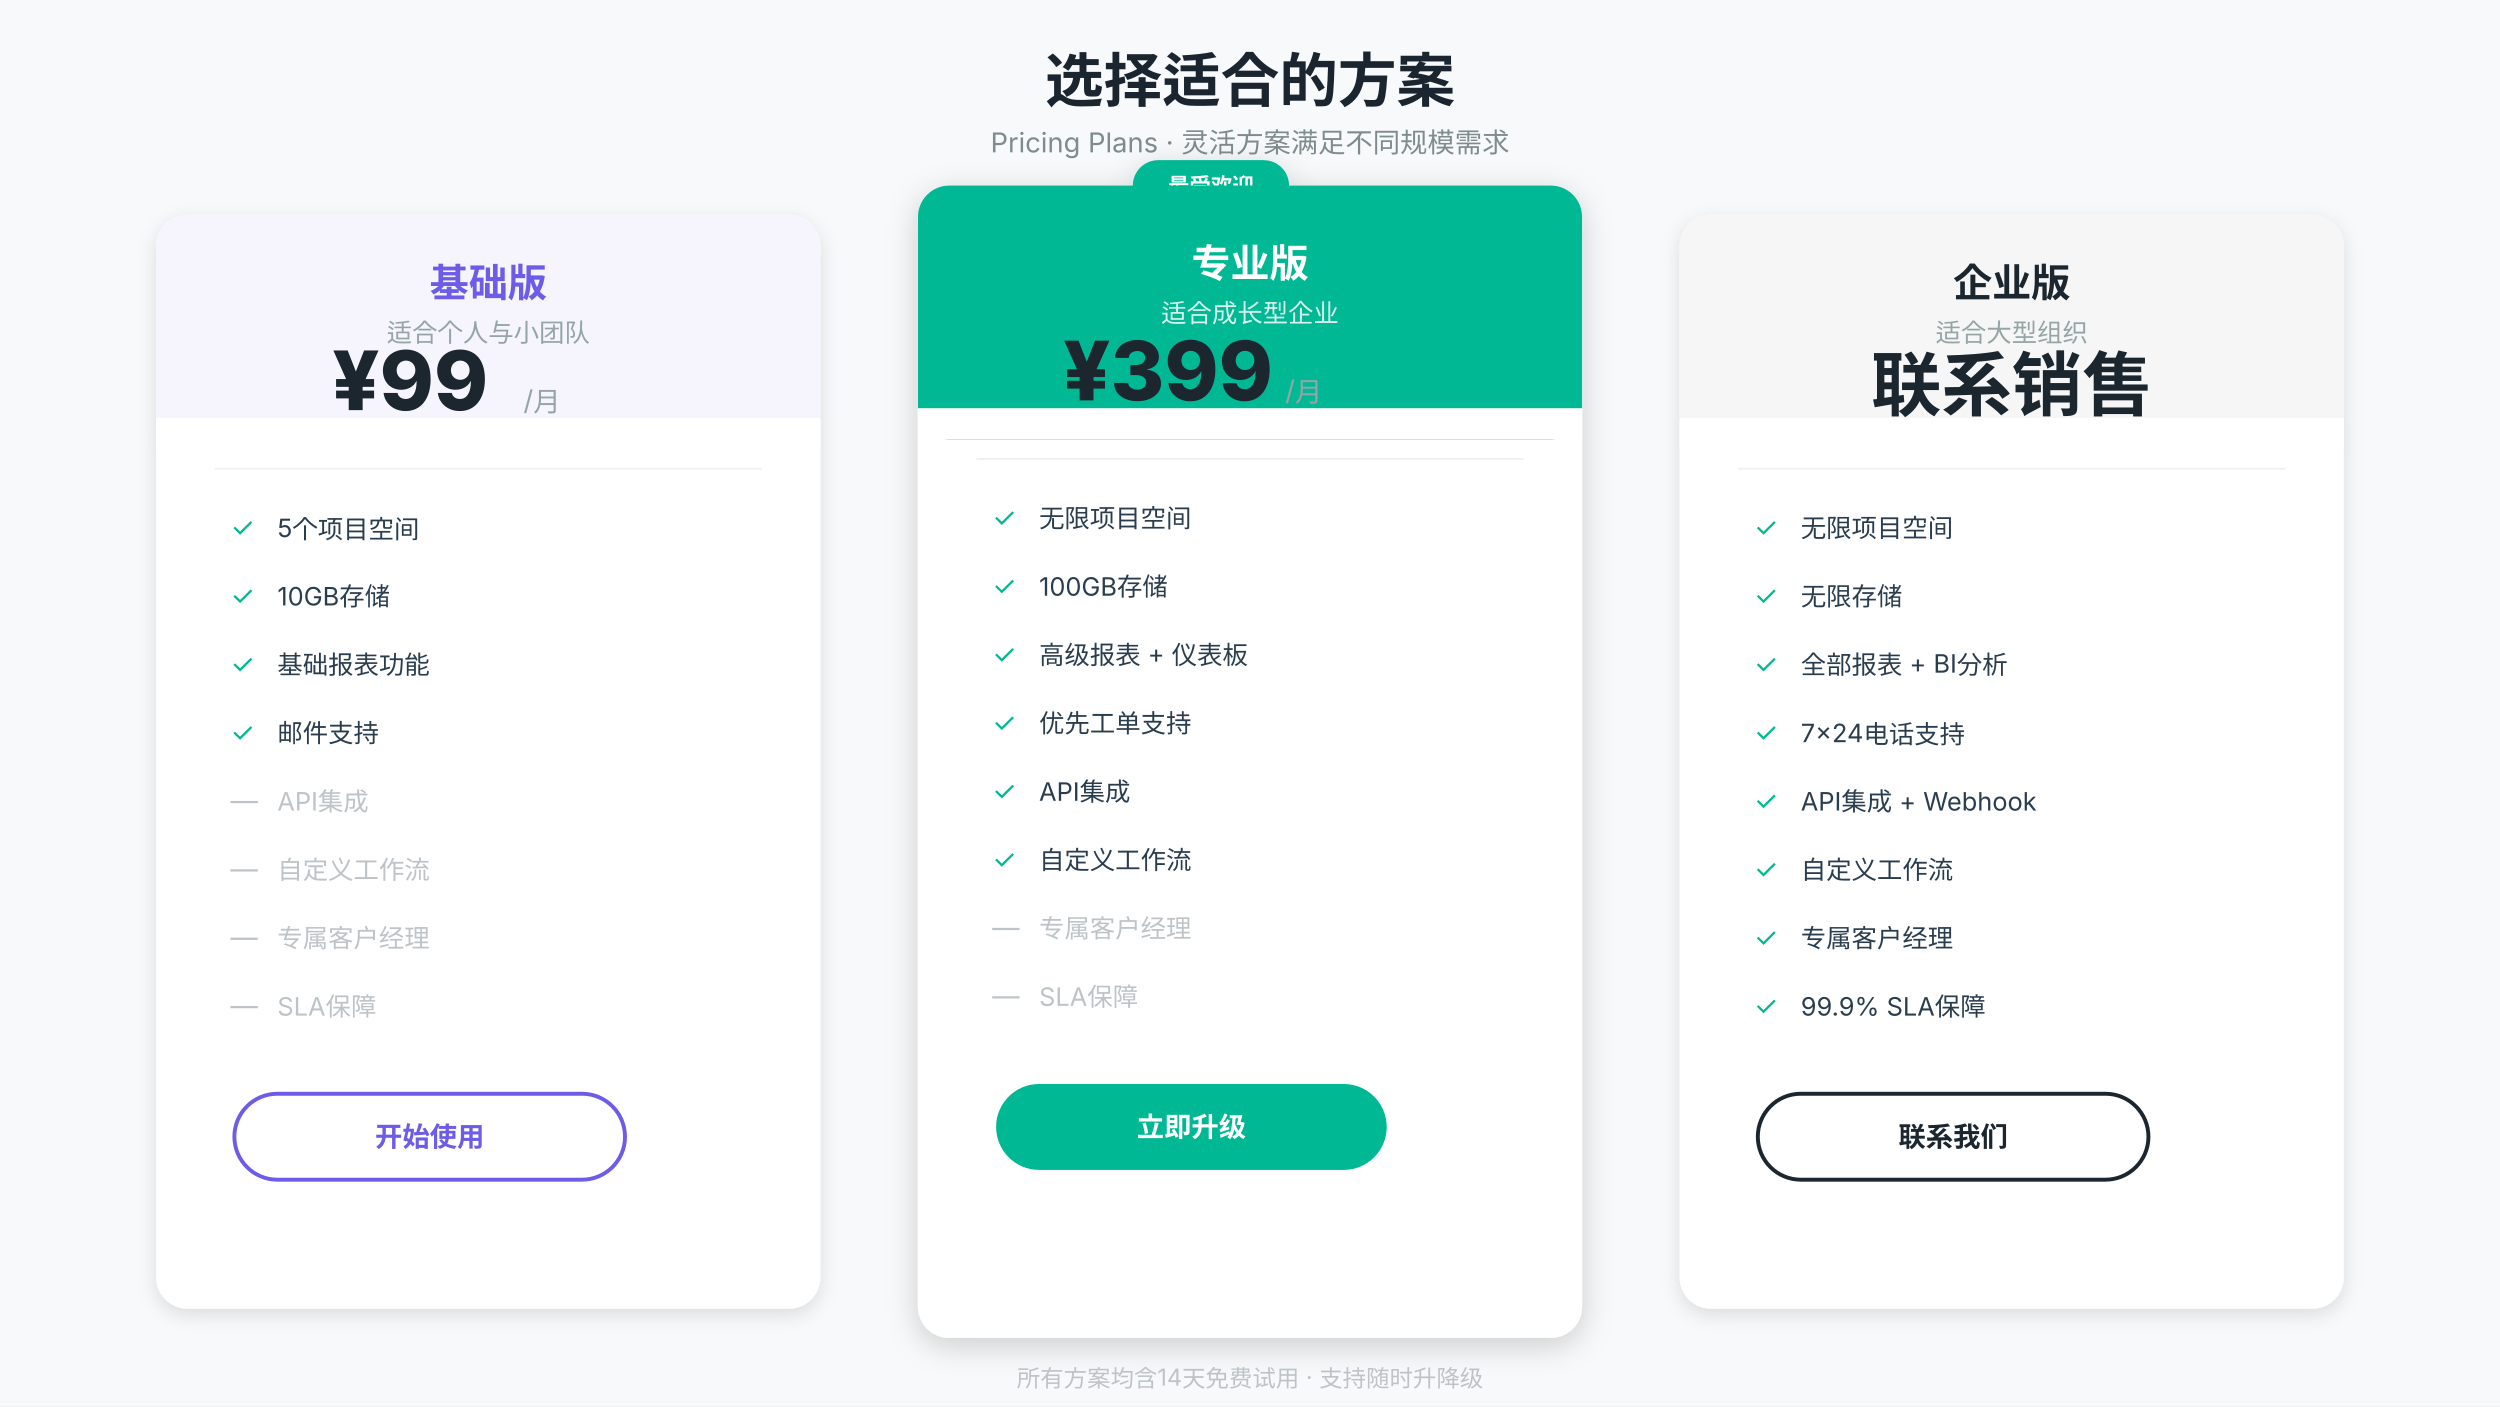
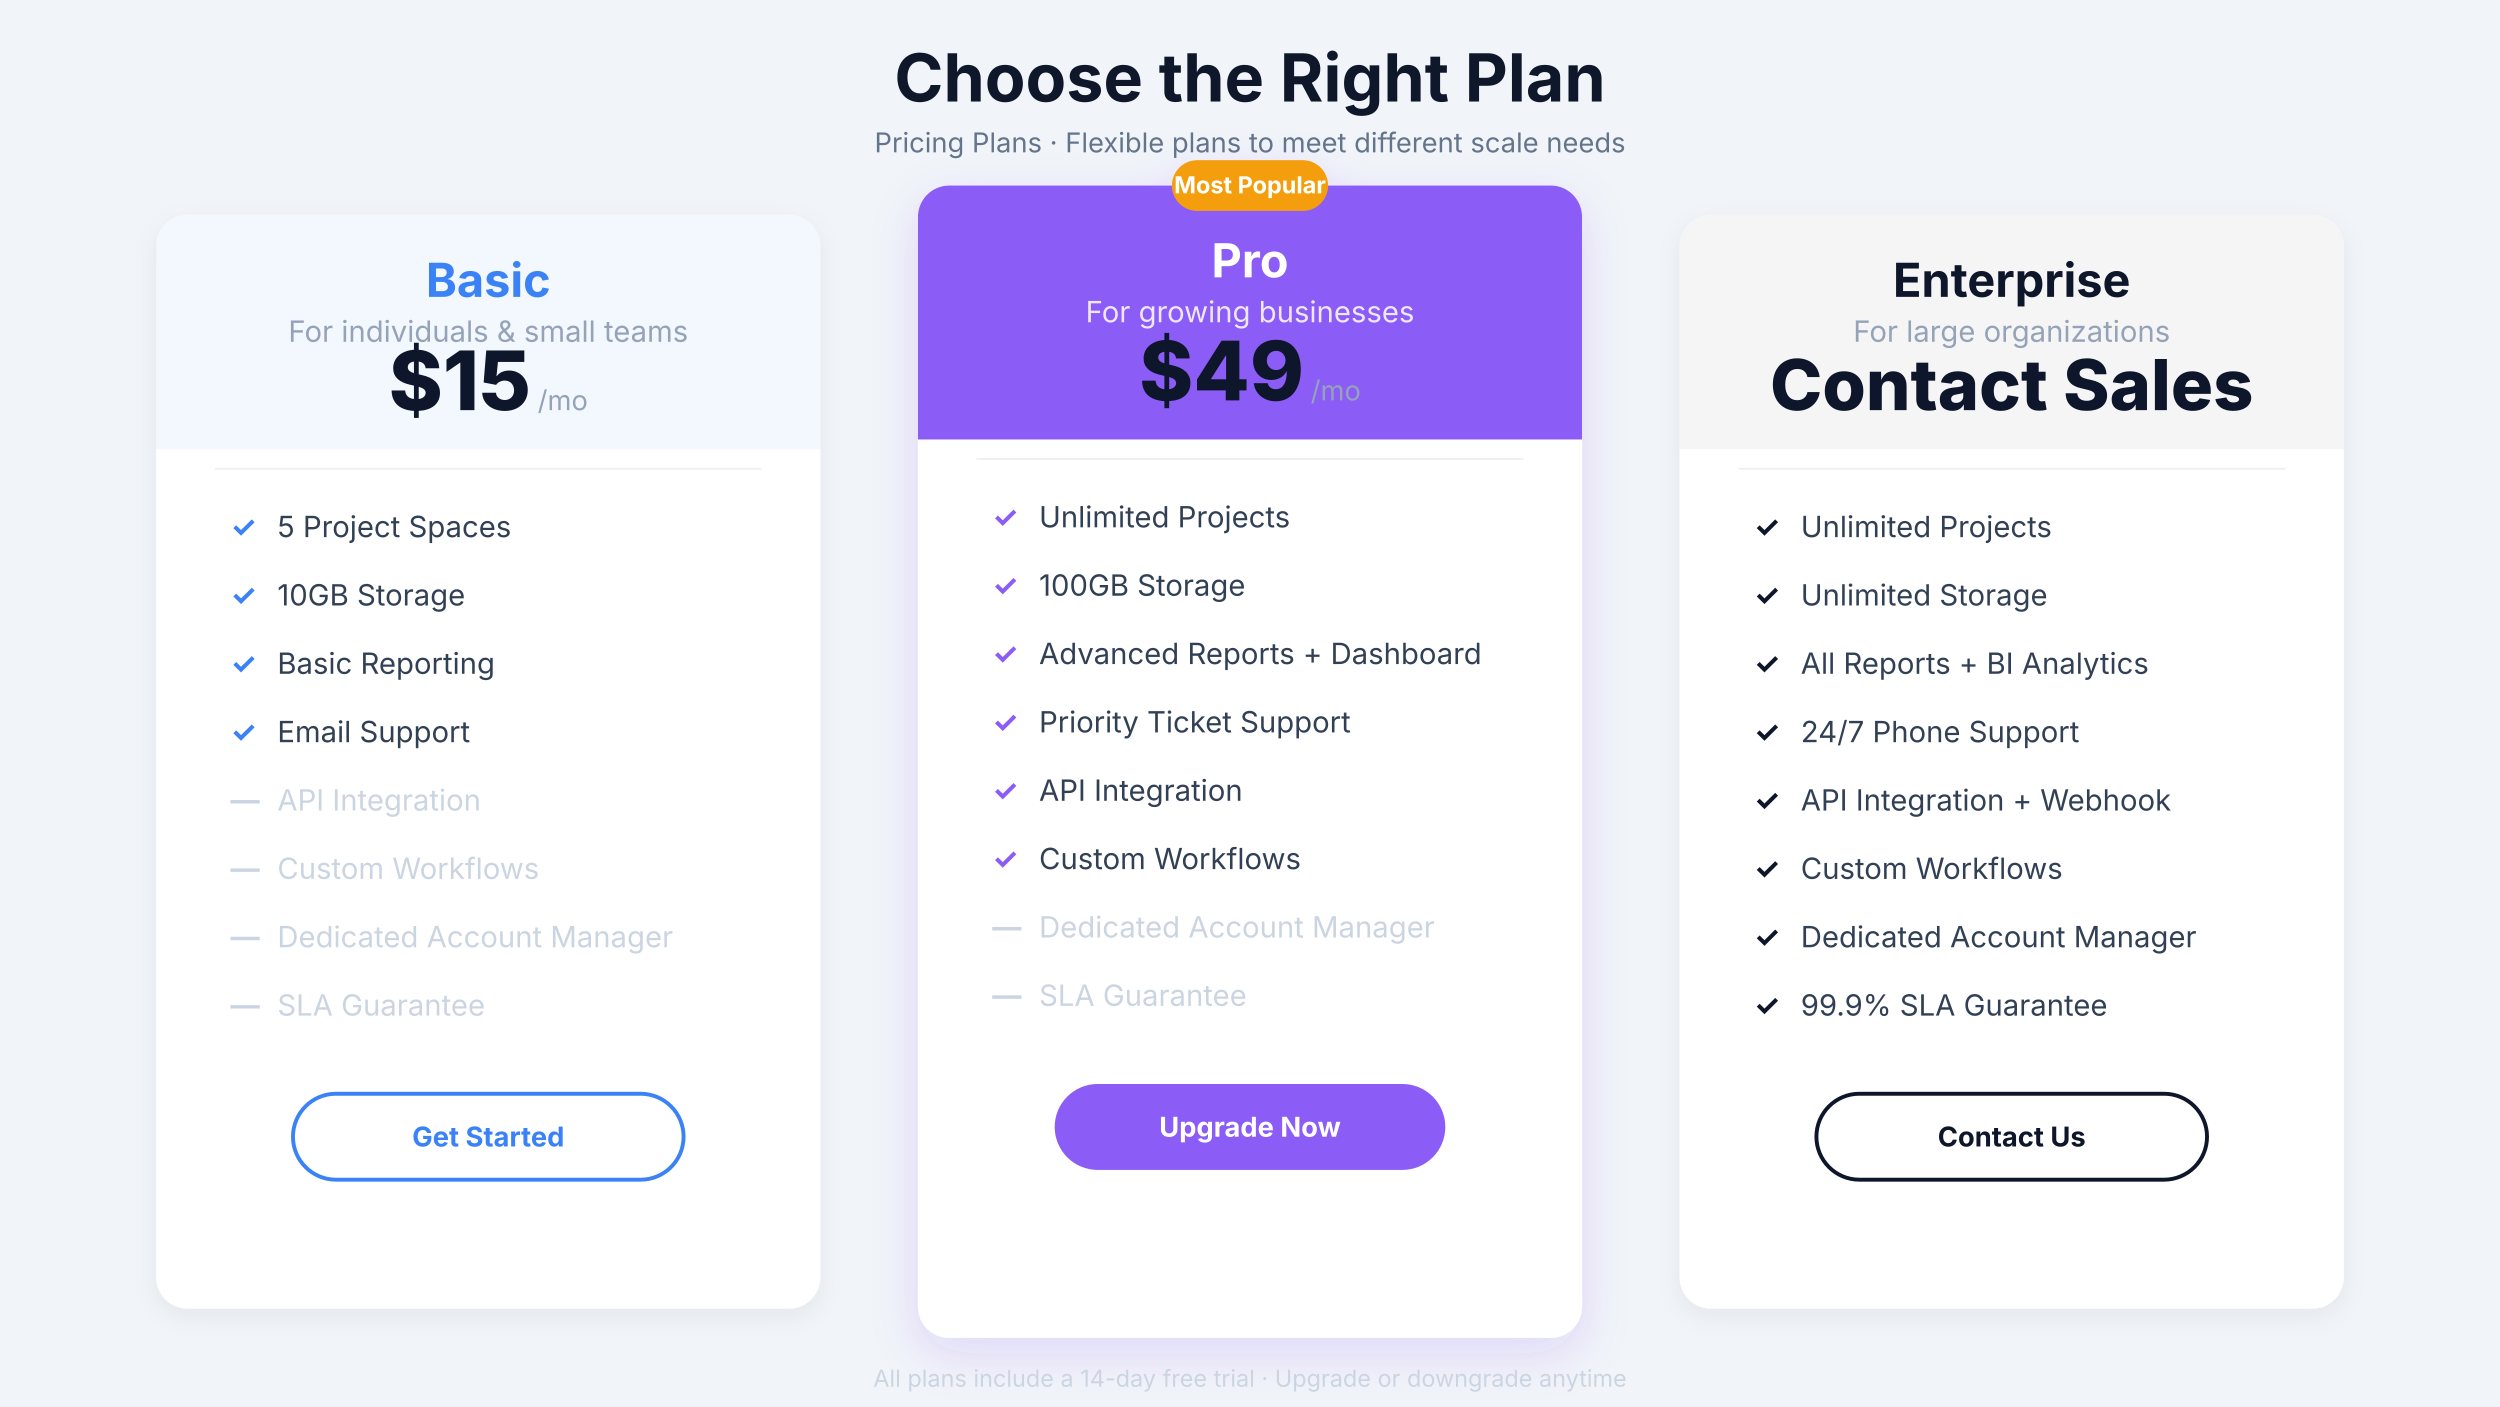
<svg xmlns="http://www.w3.org/2000/svg" viewBox="0 0 1280 720" width="1280" height="720">
  <defs>
-     <filter id="cardShadow" x="-10%" y="-10%" width="120%" height="120%">
-       <feGaussianBlur in="SourceAlpha" stdDeviation="5" />
-       <feOffset dx="0" dy="3" result="offsetblur" />
-       <feComponentTransfer>
-         <feFuncA type="linear" slope="0.12" />
-       </feComponentTransfer>
+     <filter id="cardShadow" x="-15%" y="-15%" width="130%" height="130%">
+       <feGaussianBlur in="SourceAlpha" stdDeviation="6" />
+       <feOffset dx="0" dy="4" result="offsetblur" />
+       <feFlood flood-color="#0F172A" flood-opacity="0.06" result="shadowColor" />
+       <feComposite in="shadowColor" in2="offsetblur" operator="in" result="shadow" />
      <feMerge>
-         <feMergeNode />
+         <feMergeNode in="shadow" />
        <feMergeNode in="SourceGraphic" />
      </feMerge>
    </filter>
-     <filter id="highlightShadow" x="-10%" y="-10%" width="120%" height="120%">
-       <feGaussianBlur in="SourceAlpha" stdDeviation="8" />
-       <feOffset dx="0" dy="4" result="offsetblur" />
-       <feComponentTransfer>
-         <feFuncA type="linear" slope="0.18" />
-       </feComponentTransfer>
+     <filter id="highlightShadow" x="-15%" y="-15%" width="130%" height="130%">
+       <feGaussianBlur in="SourceAlpha" stdDeviation="12" />
+       <feOffset dx="0" dy="8" result="offsetblur" />
+       <feFlood flood-color="#7C3AED" flood-opacity="0.15" result="shadowColor" />
+       <feComposite in="shadowColor" in2="offsetblur" operator="in" result="shadow" />
      <feMerge>
-         <feMergeNode />
+         <feMergeNode in="shadow" />
        <feMergeNode in="SourceGraphic" />
      </feMerge>
    </filter>
  </defs>
-   <rect width="1280" height="720" fill="#F8F9FA" />
-   <text x="640" y="52" text-anchor="middle" font-family="-apple-system, BlinkMacSystemFont, 'Segoe UI', sans-serif" font-size="30" font-weight="700" fill="#1A252F">选择适合的方案</text>
-   <text x="640" y="78" text-anchor="middle" font-family="-apple-system, BlinkMacSystemFont, 'Segoe UI', sans-serif" font-size="14" fill="#7F8C8D">Pricing Plans · 灵活方案满足不同规模需求</text>
-   <g filter="url(#cardShadow)">
-     <rect x="80" y="110" width="340" height="560" rx="16" fill="#FFFFFF" />
-     <rect x="80" y="110" width="340" height="120" rx="16" fill="#6C5CE7" fill-opacity="0.06" />
-     <rect x="80" y="214" width="340" height="16" fill="#FFFFFF" />
-     <text x="250" y="152" text-anchor="middle" font-family="-apple-system, BlinkMacSystemFont, 'Segoe UI', sans-serif" font-size="20" font-weight="700" fill="#6C5CE7">基础版</text>
-     <text x="250" y="175" text-anchor="middle" font-family="-apple-system, BlinkMacSystemFont, 'Segoe UI', sans-serif" font-size="13" fill="#95A5A6">适合个人与小团队</text>
-     <text x="210" y="210" text-anchor="middle" font-family="-apple-system, BlinkMacSystemFont, 'Segoe UI', sans-serif" font-size="42" font-weight="800" fill="#1A252F">¥99</text>
-     <text x="268" y="210" font-family="-apple-system, BlinkMacSystemFont, 'Segoe UI', sans-serif" font-size="14" fill="#95A5A6">/月</text>
-     <line x1="110" y1="240" x2="390" y2="240" stroke="#F0F0F0" stroke-width="1" />
-     <text x="142" y="275" font-family="-apple-system, BlinkMacSystemFont, 'Segoe UI', sans-serif" font-size="13" fill="#2C3E50">5个项目空间</text>
-     <text x="118" y="275" font-family="-apple-system, BlinkMacSystemFont, 'Segoe UI', sans-serif" font-size="14" fill="#00B894">✓</text>
-     <text x="142" y="310" font-family="-apple-system, BlinkMacSystemFont, 'Segoe UI', sans-serif" font-size="13" fill="#2C3E50">10GB存储</text>
-     <text x="118" y="310" font-family="-apple-system, BlinkMacSystemFont, 'Segoe UI', sans-serif" font-size="14" fill="#00B894">✓</text>
-     <text x="142" y="345" font-family="-apple-system, BlinkMacSystemFont, 'Segoe UI', sans-serif" font-size="13" fill="#2C3E50">基础报表功能</text>
-     <text x="118" y="345" font-family="-apple-system, BlinkMacSystemFont, 'Segoe UI', sans-serif" font-size="14" fill="#00B894">✓</text>
-     <text x="142" y="380" font-family="-apple-system, BlinkMacSystemFont, 'Segoe UI', sans-serif" font-size="13" fill="#2C3E50">邮件支持</text>
-     <text x="118" y="380" font-family="-apple-system, BlinkMacSystemFont, 'Segoe UI', sans-serif" font-size="14" fill="#00B894">✓</text>
-     <text x="142" y="415" font-family="-apple-system, BlinkMacSystemFont, 'Segoe UI', sans-serif" font-size="13" fill="#BDC3C7">API集成</text>
-     <text x="118" y="415" font-family="-apple-system, BlinkMacSystemFont, 'Segoe UI', sans-serif" font-size="14" fill="#BDC3C7">—</text>
-     <text x="142" y="450" font-family="-apple-system, BlinkMacSystemFont, 'Segoe UI', sans-serif" font-size="13" fill="#BDC3C7">自定义工作流</text>
-     <text x="118" y="450" font-family="-apple-system, BlinkMacSystemFont, 'Segoe UI', sans-serif" font-size="14" fill="#BDC3C7">—</text>
-     <text x="142" y="485" font-family="-apple-system, BlinkMacSystemFont, 'Segoe UI', sans-serif" font-size="13" fill="#BDC3C7">专属客户经理</text>
-     <text x="118" y="485" font-family="-apple-system, BlinkMacSystemFont, 'Segoe UI', sans-serif" font-size="14" fill="#BDC3C7">—</text>
-     <text x="142" y="520" font-family="-apple-system, BlinkMacSystemFont, 'Segoe UI', sans-serif" font-size="13" fill="#BDC3C7">SLA保障</text>
-     <text x="118" y="520" font-family="-apple-system, BlinkMacSystemFont, 'Segoe UI', sans-serif" font-size="14" fill="#BDC3C7">—</text>
-     <rect x="120" y="560" width="200" height="44" rx="22" fill="#FFFFFF" stroke="#6C5CE7" stroke-width="2" />
-     <text x="220" y="587" text-anchor="middle" font-family="-apple-system, BlinkMacSystemFont, 'Segoe UI', sans-serif" font-size="14" font-weight="700" fill="#6C5CE7">开始使用</text>
+   <rect width="1280" height="720" fill="#F1F5F9" />
+   <text x="640" y="52" text-anchor="middle" font-family="-apple-system, BlinkMacSystemFont, 'Segoe UI', sans-serif" font-size="34" font-weight="700" fill="#0F172A">
+     <tspan>Choose the Right Plan</tspan>
+   </text>
+   <text x="640" y="78" text-anchor="middle" font-family="-apple-system, BlinkMacSystemFont, 'Segoe UI', sans-serif" font-size="14" fill="#64748B">
+     <tspan>Pricing Plans · Flexible plans to meet different scale needs</tspan>
+   </text>
+   <g id="plan-basic">
+     <g filter="url(#cardShadow)">
+       <rect x="80" y="110" width="340" height="560" rx="16" fill="#FFFFFF" />
+       <path d="M 96 110 h 308 a 16 16 0 0 1 16 16 v 104 h -340 v -104 a 16 16 0 0 1 16 -16 Z" fill="#3B82F6" fill-opacity="0.06" />
+       <text x="250" y="152" text-anchor="middle" font-family="-apple-system, BlinkMacSystemFont, 'Segoe UI', sans-serif" font-size="24" font-weight="700" fill="#3B82F6">
+         <tspan>Basic</tspan>
+       </text>
+       <text x="250" y="175" text-anchor="middle" font-family="-apple-system, BlinkMacSystemFont, 'Segoe UI', sans-serif" font-size="15" fill="#94A3B8">
+         <tspan>For individuals &amp; small teams</tspan>
+       </text>
+       <text x="250" y="210" text-anchor="middle" font-family="-apple-system, BlinkMacSystemFont, 'Segoe UI', sans-serif">
+         <tspan font-size="42" font-weight="800" fill="#0F172A">$15</tspan>
+         <tspan font-size="14" fill="#94A3B8"> /mo</tspan>
+       </text>
+       <line x1="110" y1="240" x2="390" y2="240" stroke="#F0F0F0" stroke-width="1" />
+       <text x="118" y="275" text-anchor="start" font-family="-apple-system, BlinkMacSystemFont, 'Segoe UI', sans-serif" font-size="15">
+         <tspan fill="#3B82F6" font-weight="700">✓</tspan>
+         <tspan x="142" fill="#334155">5 Project Spaces</tspan>
+       </text>
+       <text x="118" y="310" text-anchor="start" font-family="-apple-system, BlinkMacSystemFont, 'Segoe UI', sans-serif" font-size="15">
+         <tspan fill="#3B82F6" font-weight="700">✓</tspan>
+         <tspan x="142" fill="#334155">10GB Storage</tspan>
+       </text>
+       <text x="118" y="345" text-anchor="start" font-family="-apple-system, BlinkMacSystemFont, 'Segoe UI', sans-serif" font-size="15">
+         <tspan fill="#3B82F6" font-weight="700">✓</tspan>
+         <tspan x="142" fill="#334155">Basic Reporting</tspan>
+       </text>
+       <text x="118" y="380" text-anchor="start" font-family="-apple-system, BlinkMacSystemFont, 'Segoe UI', sans-serif" font-size="15">
+         <tspan fill="#3B82F6" font-weight="700">✓</tspan>
+         <tspan x="142" fill="#334155">Email Support</tspan>
+       </text>
+       <text x="118" y="415" text-anchor="start" font-family="-apple-system, BlinkMacSystemFont, 'Segoe UI', sans-serif" font-size="15">
+         <tspan fill="#CBD5E1" font-weight="700">—</tspan>
+         <tspan x="142" fill="#CBD5E1">API Integration</tspan>
+       </text>
+       <text x="118" y="450" text-anchor="start" font-family="-apple-system, BlinkMacSystemFont, 'Segoe UI', sans-serif" font-size="15">
+         <tspan fill="#CBD5E1" font-weight="700">—</tspan>
+         <tspan x="142" fill="#CBD5E1">Custom Workflows</tspan>
+       </text>
+       <text x="118" y="485" text-anchor="start" font-family="-apple-system, BlinkMacSystemFont, 'Segoe UI', sans-serif" font-size="15">
+         <tspan fill="#CBD5E1" font-weight="700">—</tspan>
+         <tspan x="142" fill="#CBD5E1">Dedicated Account Manager</tspan>
+       </text>
+       <text x="118" y="520" text-anchor="start" font-family="-apple-system, BlinkMacSystemFont, 'Segoe UI', sans-serif" font-size="15">
+         <tspan fill="#CBD5E1" font-weight="700">—</tspan>
+         <tspan x="142" fill="#CBD5E1">SLA Guarantee</tspan>
+       </text>
+       <rect x="150" y="560" width="200" height="44" rx="22" fill="#FFFFFF" stroke="#3B82F6" stroke-width="2" />
+       <text x="250" y="587" text-anchor="middle" font-family="-apple-system, BlinkMacSystemFont, 'Segoe UI', sans-serif" font-size="14" font-weight="700" fill="#3B82F6">
+         <tspan>Get Started</tspan>
+       </text>
+     </g>
  </g>
-   <g filter="url(#highlightShadow)">
-     <rect x="470" y="95" width="340" height="590" rx="16" fill="#FFFFFF" />
-     <rect x="580" y="82" width="80" height="26" rx="13" fill="#00B894" />
-     <text x="620" y="99" text-anchor="middle" font-family="-apple-system, BlinkMacSystemFont, 'Segoe UI', sans-serif" font-size="11" font-weight="700" fill="#FFFFFF">最受欢迎</text>
-     <rect x="470" y="95" width="340" height="130" rx="16" fill="#00B894" />
-     <rect x="470" y="209" width="340" height="16" fill="#FFFFFF" />
-     <text x="640" y="142" text-anchor="middle" font-family="-apple-system, BlinkMacSystemFont, 'Segoe UI', sans-serif" font-size="20" font-weight="700" fill="#FFFFFF">专业版</text>
-     <text x="640" y="165" text-anchor="middle" font-family="-apple-system, BlinkMacSystemFont, 'Segoe UI', sans-serif" font-size="13" fill="#FFFFFF" fill-opacity="0.85">适合成长型企业</text>
-     <text x="598" y="205" text-anchor="middle" font-family="-apple-system, BlinkMacSystemFont, 'Segoe UI', sans-serif" font-size="42" font-weight="800" fill="#1A252F">¥399</text>
-     <text x="658" y="205" font-family="-apple-system, BlinkMacSystemFont, 'Segoe UI', sans-serif" font-size="14" fill="#95A5A6">/月</text>
-     <line x1="500" y1="235" x2="780" y2="235" stroke="#F0F0F0" stroke-width="1" />
-     <text x="532" y="270" font-family="-apple-system, BlinkMacSystemFont, 'Segoe UI', sans-serif" font-size="13" fill="#2C3E50">无限项目空间</text>
-     <text x="508" y="270" font-family="-apple-system, BlinkMacSystemFont, 'Segoe UI', sans-serif" font-size="14" fill="#00B894">✓</text>
-     <text x="532" y="305" font-family="-apple-system, BlinkMacSystemFont, 'Segoe UI', sans-serif" font-size="13" fill="#2C3E50">100GB存储</text>
-     <text x="508" y="305" font-family="-apple-system, BlinkMacSystemFont, 'Segoe UI', sans-serif" font-size="14" fill="#00B894">✓</text>
-     <text x="532" y="340" font-family="-apple-system, BlinkMacSystemFont, 'Segoe UI', sans-serif" font-size="13" fill="#2C3E50">高级报表 + 仪表板</text>
-     <text x="508" y="340" font-family="-apple-system, BlinkMacSystemFont, 'Segoe UI', sans-serif" font-size="14" fill="#00B894">✓</text>
-     <text x="532" y="375" font-family="-apple-system, BlinkMacSystemFont, 'Segoe UI', sans-serif" font-size="13" fill="#2C3E50">优先工单支持</text>
-     <text x="508" y="375" font-family="-apple-system, BlinkMacSystemFont, 'Segoe UI', sans-serif" font-size="14" fill="#00B894">✓</text>
-     <text x="532" y="410" font-family="-apple-system, BlinkMacSystemFont, 'Segoe UI', sans-serif" font-size="13" fill="#2C3E50">API集成</text>
-     <text x="508" y="410" font-family="-apple-system, BlinkMacSystemFont, 'Segoe UI', sans-serif" font-size="14" fill="#00B894">✓</text>
-     <text x="532" y="445" font-family="-apple-system, BlinkMacSystemFont, 'Segoe UI', sans-serif" font-size="13" fill="#2C3E50">自定义工作流</text>
-     <text x="508" y="445" font-family="-apple-system, BlinkMacSystemFont, 'Segoe UI', sans-serif" font-size="14" fill="#00B894">✓</text>
-     <text x="532" y="480" font-family="-apple-system, BlinkMacSystemFont, 'Segoe UI', sans-serif" font-size="13" fill="#BDC3C7">专属客户经理</text>
-     <text x="508" y="480" font-family="-apple-system, BlinkMacSystemFont, 'Segoe UI', sans-serif" font-size="14" fill="#BDC3C7">—</text>
-     <text x="532" y="515" font-family="-apple-system, BlinkMacSystemFont, 'Segoe UI', sans-serif" font-size="13" fill="#BDC3C7">SLA保障</text>
-     <text x="508" y="515" font-family="-apple-system, BlinkMacSystemFont, 'Segoe UI', sans-serif" font-size="14" fill="#BDC3C7">—</text>
-     <rect x="510" y="555" width="200" height="44" rx="22" fill="#00B894" />
-     <text x="610" y="582" text-anchor="middle" font-family="-apple-system, BlinkMacSystemFont, 'Segoe UI', sans-serif" font-size="14" font-weight="700" fill="#FFFFFF">立即升级</text>
+   <g id="plan-pro">
+     <g filter="url(#highlightShadow)">
+       <rect x="470" y="95" width="340" height="590" rx="16" fill="#FFFFFF" />
+       <path d="M 486 95 h 308 a 16 16 0 0 1 16 16 v 114 h -340 v -114 a 16 16 0 0 1 16 -16 Z" fill="#8B5CF6" />
+       <rect x="600" y="82" width="80" height="26" rx="13" fill="#F59E0B" />
+       <text x="640" y="99" text-anchor="middle" font-family="-apple-system, BlinkMacSystemFont, 'Segoe UI', sans-serif" font-size="12" font-weight="700" fill="#FFFFFF">
+         <tspan>Most Popular</tspan>
+       </text>
+       <text x="640" y="142" text-anchor="middle" font-family="-apple-system, BlinkMacSystemFont, 'Segoe UI', sans-serif" font-size="24" font-weight="700" fill="#FFFFFF">
+         <tspan>Pro</tspan>
+       </text>
+       <text x="640" y="165" text-anchor="middle" font-family="-apple-system, BlinkMacSystemFont, 'Segoe UI', sans-serif" font-size="15" fill="#FFFFFF" fill-opacity="0.85">
+         <tspan>For growing businesses</tspan>
+       </text>
+       <text x="640" y="205" text-anchor="middle" font-family="-apple-system, BlinkMacSystemFont, 'Segoe UI', sans-serif">
+         <tspan font-size="42" font-weight="800" fill="#0F172A">$49</tspan>
+         <tspan font-size="14" fill="#94A3B8"> /mo</tspan>
+       </text>
+       <line x1="500" y1="235" x2="780" y2="235" stroke="#F0F0F0" stroke-width="1" />
+       <text x="508" y="270" text-anchor="start" font-family="-apple-system, BlinkMacSystemFont, 'Segoe UI', sans-serif" font-size="15">
+         <tspan fill="#8B5CF6" font-weight="700">✓</tspan>
+         <tspan x="532" fill="#334155">Unlimited Projects</tspan>
+       </text>
+       <text x="508" y="305" text-anchor="start" font-family="-apple-system, BlinkMacSystemFont, 'Segoe UI', sans-serif" font-size="15">
+         <tspan fill="#8B5CF6" font-weight="700">✓</tspan>
+         <tspan x="532" fill="#334155">100GB Storage</tspan>
+       </text>
+       <text x="508" y="340" text-anchor="start" font-family="-apple-system, BlinkMacSystemFont, 'Segoe UI', sans-serif" font-size="15">
+         <tspan fill="#8B5CF6" font-weight="700">✓</tspan>
+         <tspan x="532" fill="#334155">Advanced Reports + Dashboard</tspan>
+       </text>
+       <text x="508" y="375" text-anchor="start" font-family="-apple-system, BlinkMacSystemFont, 'Segoe UI', sans-serif" font-size="15">
+         <tspan fill="#8B5CF6" font-weight="700">✓</tspan>
+         <tspan x="532" fill="#334155">Priority Ticket Support</tspan>
+       </text>
+       <text x="508" y="410" text-anchor="start" font-family="-apple-system, BlinkMacSystemFont, 'Segoe UI', sans-serif" font-size="15">
+         <tspan fill="#8B5CF6" font-weight="700">✓</tspan>
+         <tspan x="532" fill="#334155">API Integration</tspan>
+       </text>
+       <text x="508" y="445" text-anchor="start" font-family="-apple-system, BlinkMacSystemFont, 'Segoe UI', sans-serif" font-size="15">
+         <tspan fill="#8B5CF6" font-weight="700">✓</tspan>
+         <tspan x="532" fill="#334155">Custom Workflows</tspan>
+       </text>
+       <text x="508" y="480" text-anchor="start" font-family="-apple-system, BlinkMacSystemFont, 'Segoe UI', sans-serif" font-size="15">
+         <tspan fill="#CBD5E1" font-weight="700">—</tspan>
+         <tspan x="532" fill="#CBD5E1">Dedicated Account Manager</tspan>
+       </text>
+       <text x="508" y="515" text-anchor="start" font-family="-apple-system, BlinkMacSystemFont, 'Segoe UI', sans-serif" font-size="15">
+         <tspan fill="#CBD5E1" font-weight="700">—</tspan>
+         <tspan x="532" fill="#CBD5E1">SLA Guarantee</tspan>
+       </text>
+       <rect x="540" y="555" width="200" height="44" rx="22" fill="#8B5CF6" />
+       <text x="640" y="582" text-anchor="middle" font-family="-apple-system, BlinkMacSystemFont, 'Segoe UI', sans-serif" font-size="14" font-weight="700" fill="#FFFFFF">
+         <tspan>Upgrade Now</tspan>
+       </text>
+     </g>
  </g>
-   <g filter="url(#cardShadow)">
-     <rect x="860" y="110" width="340" height="560" rx="16" fill="#FFFFFF" />
-     <rect x="860" y="110" width="340" height="120" rx="16" fill="#1A252F" fill-opacity="0.04" />
-     <rect x="860" y="214" width="340" height="16" fill="#FFFFFF" />
-     <text x="1030" y="152" text-anchor="middle" font-family="-apple-system, BlinkMacSystemFont, 'Segoe UI', sans-serif" font-size="20" font-weight="700" fill="#1A252F">企业版</text>
-     <text x="1030" y="175" text-anchor="middle" font-family="-apple-system, BlinkMacSystemFont, 'Segoe UI', sans-serif" font-size="13" fill="#95A5A6">适合大型组织</text>
-     <text x="1030" y="210" text-anchor="middle" font-family="-apple-system, BlinkMacSystemFont, 'Segoe UI', sans-serif" font-size="36" font-weight="800" fill="#1A252F">联系销售</text>
-     <line x1="890" y1="240" x2="1170" y2="240" stroke="#F0F0F0" stroke-width="1" />
-     <text x="922" y="275" font-family="-apple-system, BlinkMacSystemFont, 'Segoe UI', sans-serif" font-size="13" fill="#2C3E50">无限项目空间</text>
-     <text x="898" y="275" font-family="-apple-system, BlinkMacSystemFont, 'Segoe UI', sans-serif" font-size="14" fill="#00B894">✓</text>
-     <text x="922" y="310" font-family="-apple-system, BlinkMacSystemFont, 'Segoe UI', sans-serif" font-size="13" fill="#2C3E50">无限存储</text>
-     <text x="898" y="310" font-family="-apple-system, BlinkMacSystemFont, 'Segoe UI', sans-serif" font-size="14" fill="#00B894">✓</text>
-     <text x="922" y="345" font-family="-apple-system, BlinkMacSystemFont, 'Segoe UI', sans-serif" font-size="13" fill="#2C3E50">全部报表 + BI分析</text>
-     <text x="898" y="345" font-family="-apple-system, BlinkMacSystemFont, 'Segoe UI', sans-serif" font-size="14" fill="#00B894">✓</text>
-     <text x="922" y="380" font-family="-apple-system, BlinkMacSystemFont, 'Segoe UI', sans-serif" font-size="13" fill="#2C3E50">7×24电话支持</text>
-     <text x="898" y="380" font-family="-apple-system, BlinkMacSystemFont, 'Segoe UI', sans-serif" font-size="14" fill="#00B894">✓</text>
-     <text x="922" y="415" font-family="-apple-system, BlinkMacSystemFont, 'Segoe UI', sans-serif" font-size="13" fill="#2C3E50">API集成 + Webhook</text>
-     <text x="898" y="415" font-family="-apple-system, BlinkMacSystemFont, 'Segoe UI', sans-serif" font-size="14" fill="#00B894">✓</text>
-     <text x="922" y="450" font-family="-apple-system, BlinkMacSystemFont, 'Segoe UI', sans-serif" font-size="13" fill="#2C3E50">自定义工作流</text>
-     <text x="898" y="450" font-family="-apple-system, BlinkMacSystemFont, 'Segoe UI', sans-serif" font-size="14" fill="#00B894">✓</text>
-     <text x="922" y="485" font-family="-apple-system, BlinkMacSystemFont, 'Segoe UI', sans-serif" font-size="13" fill="#2C3E50">专属客户经理</text>
-     <text x="898" y="485" font-family="-apple-system, BlinkMacSystemFont, 'Segoe UI', sans-serif" font-size="14" fill="#00B894">✓</text>
-     <text x="922" y="520" font-family="-apple-system, BlinkMacSystemFont, 'Segoe UI', sans-serif" font-size="13" fill="#2C3E50">99.9% SLA保障</text>
-     <text x="898" y="520" font-family="-apple-system, BlinkMacSystemFont, 'Segoe UI', sans-serif" font-size="14" fill="#00B894">✓</text>
-     <rect x="900" y="560" width="200" height="44" rx="22" fill="#FFFFFF" stroke="#1A252F" stroke-width="2" />
-     <text x="1000" y="587" text-anchor="middle" font-family="-apple-system, BlinkMacSystemFont, 'Segoe UI', sans-serif" font-size="14" font-weight="700" fill="#1A252F">联系我们</text>
+   <g id="plan-enterprise">
+     <g filter="url(#cardShadow)">
+       <rect x="860" y="110" width="340" height="560" rx="16" fill="#FFFFFF" />
+       <path d="M 876 110 h 308 a 16 16 0 0 1 16 16 v 104 h -340 v -104 a 16 16 0 0 1 16 -16 Z" fill="#0F172A" fill-opacity="0.04" />
+       <text x="1030" y="152" text-anchor="middle" font-family="-apple-system, BlinkMacSystemFont, 'Segoe UI', sans-serif" font-size="24" font-weight="700" fill="#0F172A">
+         <tspan>Enterprise</tspan>
+       </text>
+       <text x="1030" y="175" text-anchor="middle" font-family="-apple-system, BlinkMacSystemFont, 'Segoe UI', sans-serif" font-size="15" fill="#94A3B8">
+         <tspan>For large organizations</tspan>
+       </text>
+       <text x="1030" y="210" text-anchor="middle" font-family="-apple-system, BlinkMacSystemFont, 'Segoe UI', sans-serif" font-size="36" font-weight="800" fill="#0F172A">
+         <tspan>Contact Sales</tspan>
+       </text>
+       <line x1="890" y1="240" x2="1170" y2="240" stroke="#F0F0F0" stroke-width="1" />
+       <text x="898" y="275" text-anchor="start" font-family="-apple-system, BlinkMacSystemFont, 'Segoe UI', sans-serif" font-size="15">
+         <tspan fill="#0F172A" font-weight="700">✓</tspan>
+         <tspan x="922" fill="#334155">Unlimited Projects</tspan>
+       </text>
+       <text x="898" y="310" text-anchor="start" font-family="-apple-system, BlinkMacSystemFont, 'Segoe UI', sans-serif" font-size="15">
+         <tspan fill="#0F172A" font-weight="700">✓</tspan>
+         <tspan x="922" fill="#334155">Unlimited Storage</tspan>
+       </text>
+       <text x="898" y="345" text-anchor="start" font-family="-apple-system, BlinkMacSystemFont, 'Segoe UI', sans-serif" font-size="15">
+         <tspan fill="#0F172A" font-weight="700">✓</tspan>
+         <tspan x="922" fill="#334155">All Reports + BI Analytics</tspan>
+       </text>
+       <text x="898" y="380" text-anchor="start" font-family="-apple-system, BlinkMacSystemFont, 'Segoe UI', sans-serif" font-size="15">
+         <tspan fill="#0F172A" font-weight="700">✓</tspan>
+         <tspan x="922" fill="#334155">24/7 Phone Support</tspan>
+       </text>
+       <text x="898" y="415" text-anchor="start" font-family="-apple-system, BlinkMacSystemFont, 'Segoe UI', sans-serif" font-size="15">
+         <tspan fill="#0F172A" font-weight="700">✓</tspan>
+         <tspan x="922" fill="#334155">API Integration + Webhook</tspan>
+       </text>
+       <text x="898" y="450" text-anchor="start" font-family="-apple-system, BlinkMacSystemFont, 'Segoe UI', sans-serif" font-size="15">
+         <tspan fill="#0F172A" font-weight="700">✓</tspan>
+         <tspan x="922" fill="#334155">Custom Workflows</tspan>
+       </text>
+       <text x="898" y="485" text-anchor="start" font-family="-apple-system, BlinkMacSystemFont, 'Segoe UI', sans-serif" font-size="15">
+         <tspan fill="#0F172A" font-weight="700">✓</tspan>
+         <tspan x="922" fill="#334155">Dedicated Account Manager</tspan>
+       </text>
+       <text x="898" y="520" text-anchor="start" font-family="-apple-system, BlinkMacSystemFont, 'Segoe UI', sans-serif" font-size="15">
+         <tspan fill="#0F172A" font-weight="700">✓</tspan>
+         <tspan x="922" fill="#334155">99.9% SLA Guarantee</tspan>
+       </text>
+       <rect x="930" y="560" width="200" height="44" rx="22" fill="#FFFFFF" stroke="#0F172A" stroke-width="2" />
+       <text x="1030" y="587" text-anchor="middle" font-family="-apple-system, BlinkMacSystemFont, 'Segoe UI', sans-serif" font-size="14" font-weight="700" fill="#0F172A">
+         <tspan>Contact Us</tspan>
+       </text>
+     </g>
  </g>
-   <text x="640" y="710" text-anchor="middle" font-family="-apple-system, BlinkMacSystemFont, 'Segoe UI', sans-serif" font-size="12" fill="#BDC3C7">所有方案均含14天免费试用 · 支持随时升降级</text>
+   <text x="640" y="710" text-anchor="middle" font-family="-apple-system, BlinkMacSystemFont, 'Segoe UI', sans-serif" font-size="12" fill="#CBD5E1">
+     <tspan>All plans include a 14-day free trial · Upgrade or downgrade anytime</tspan>
+   </text>
</svg>
